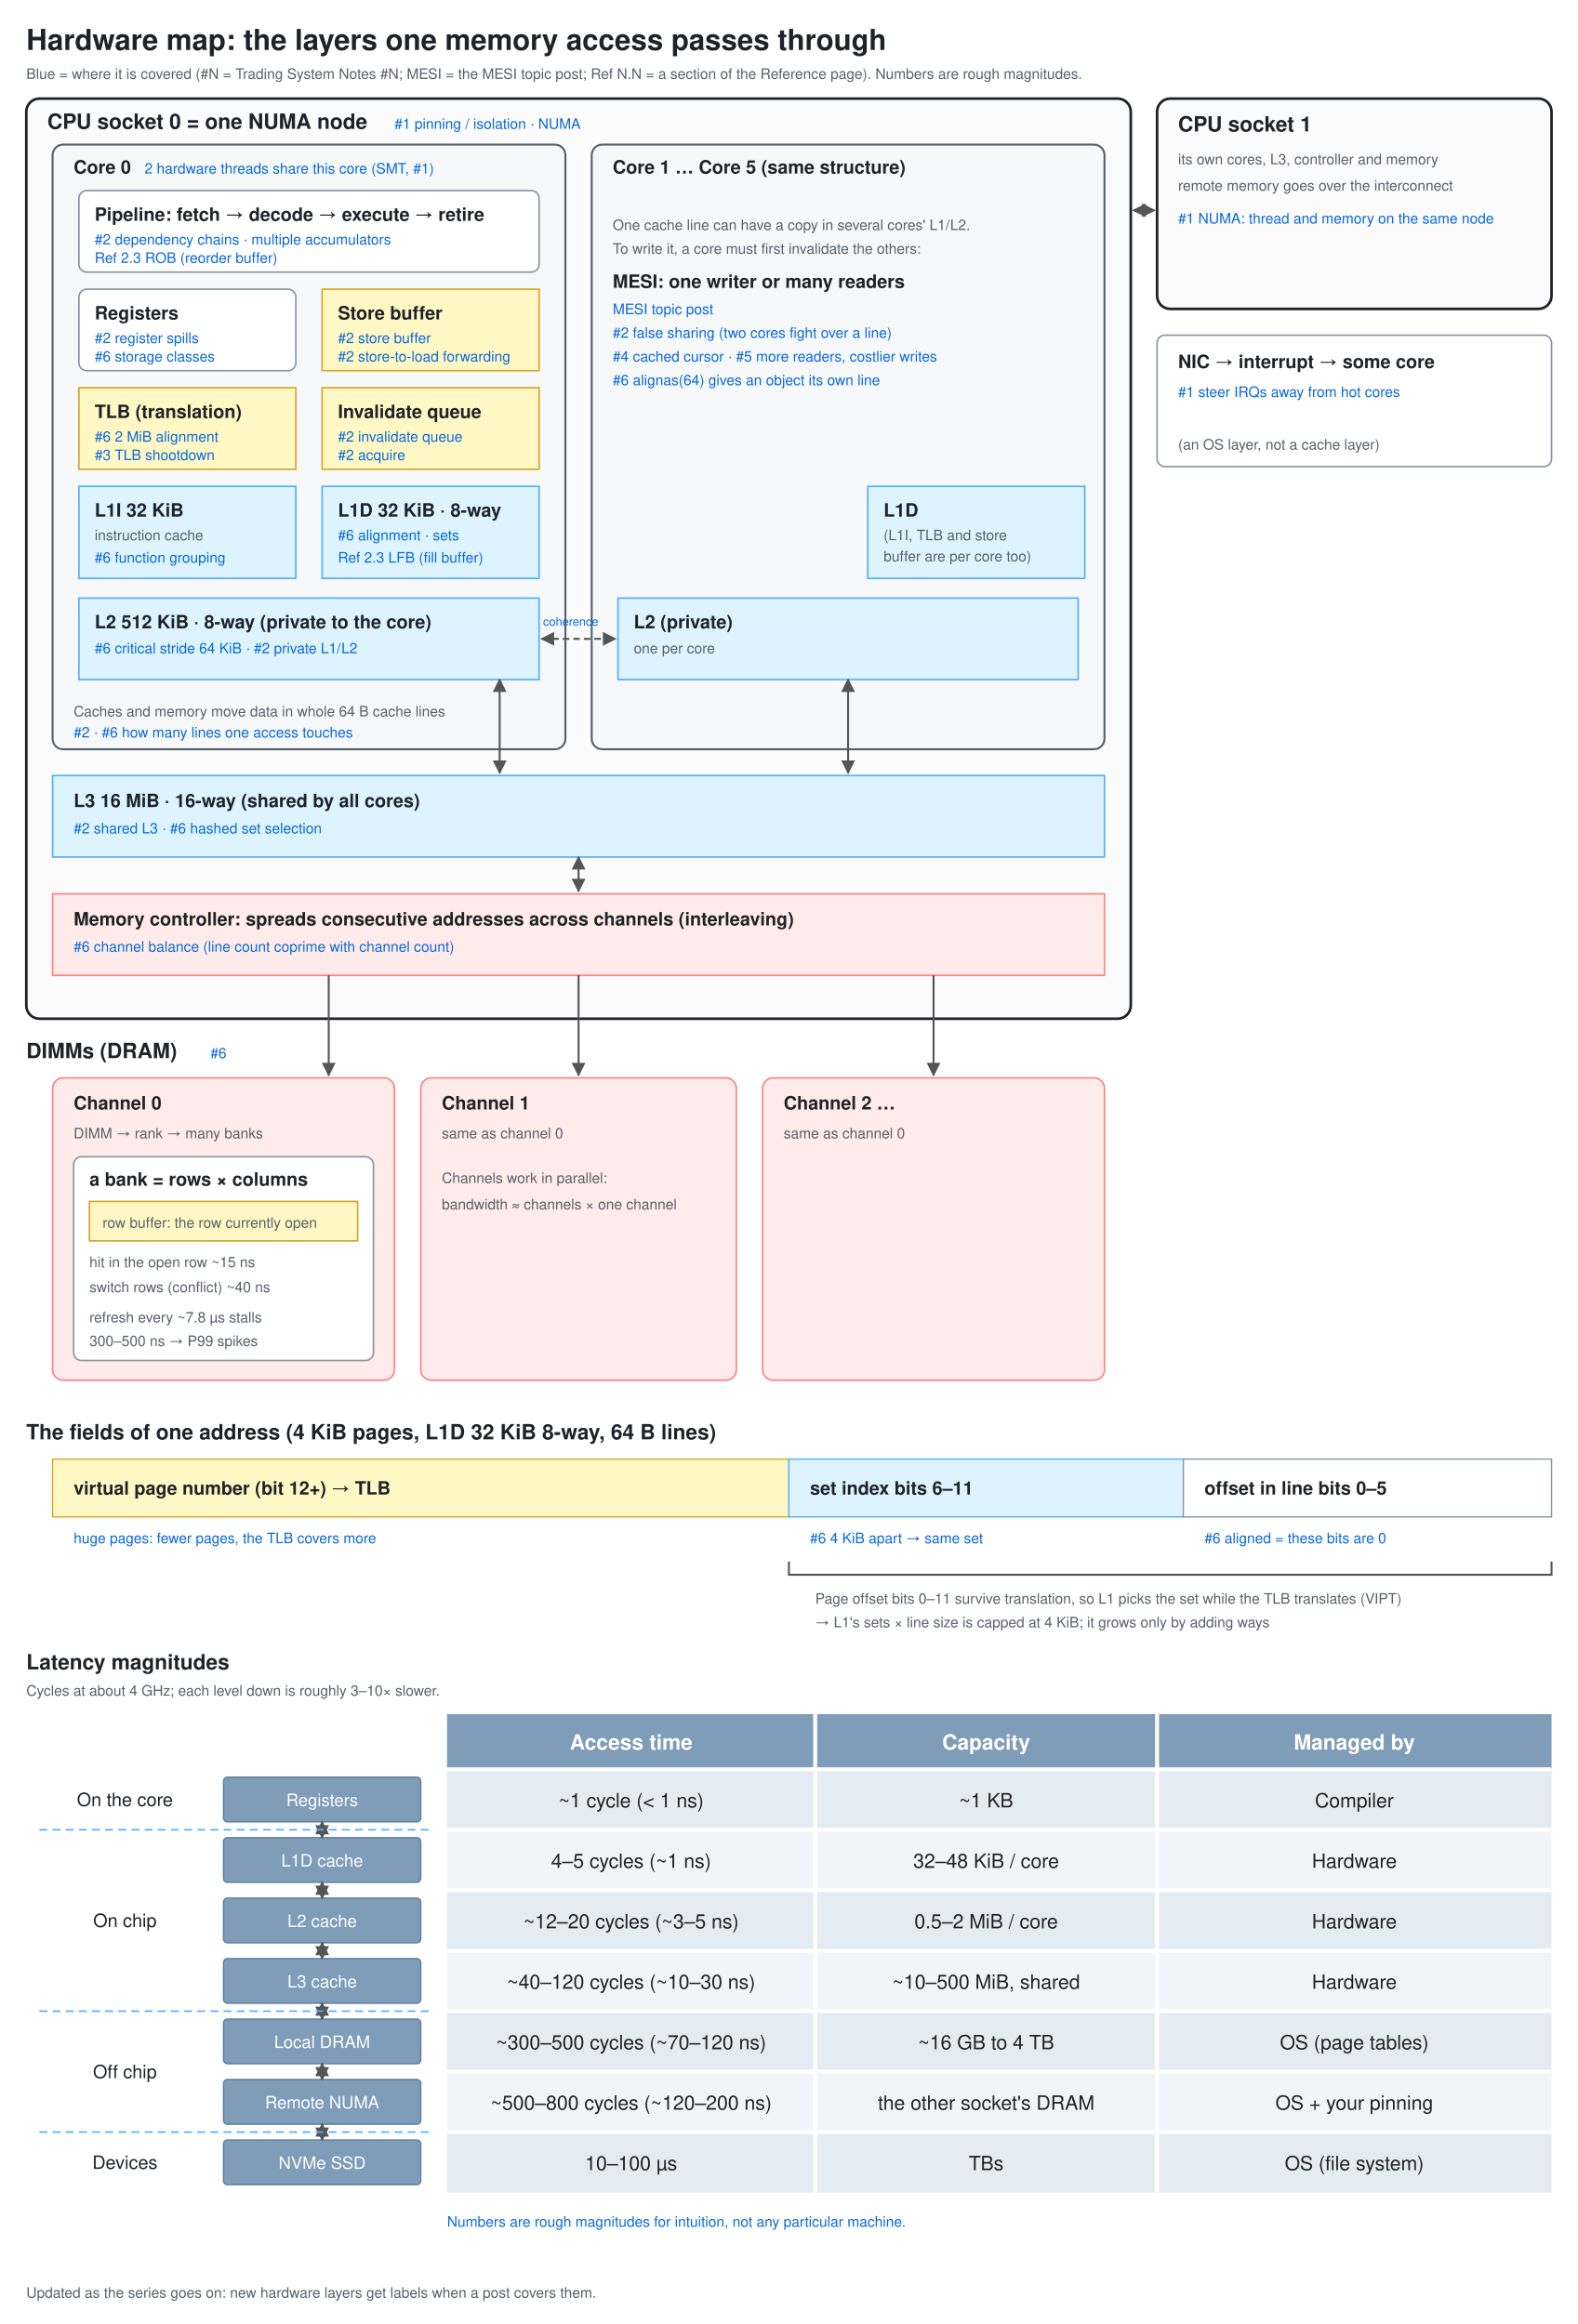
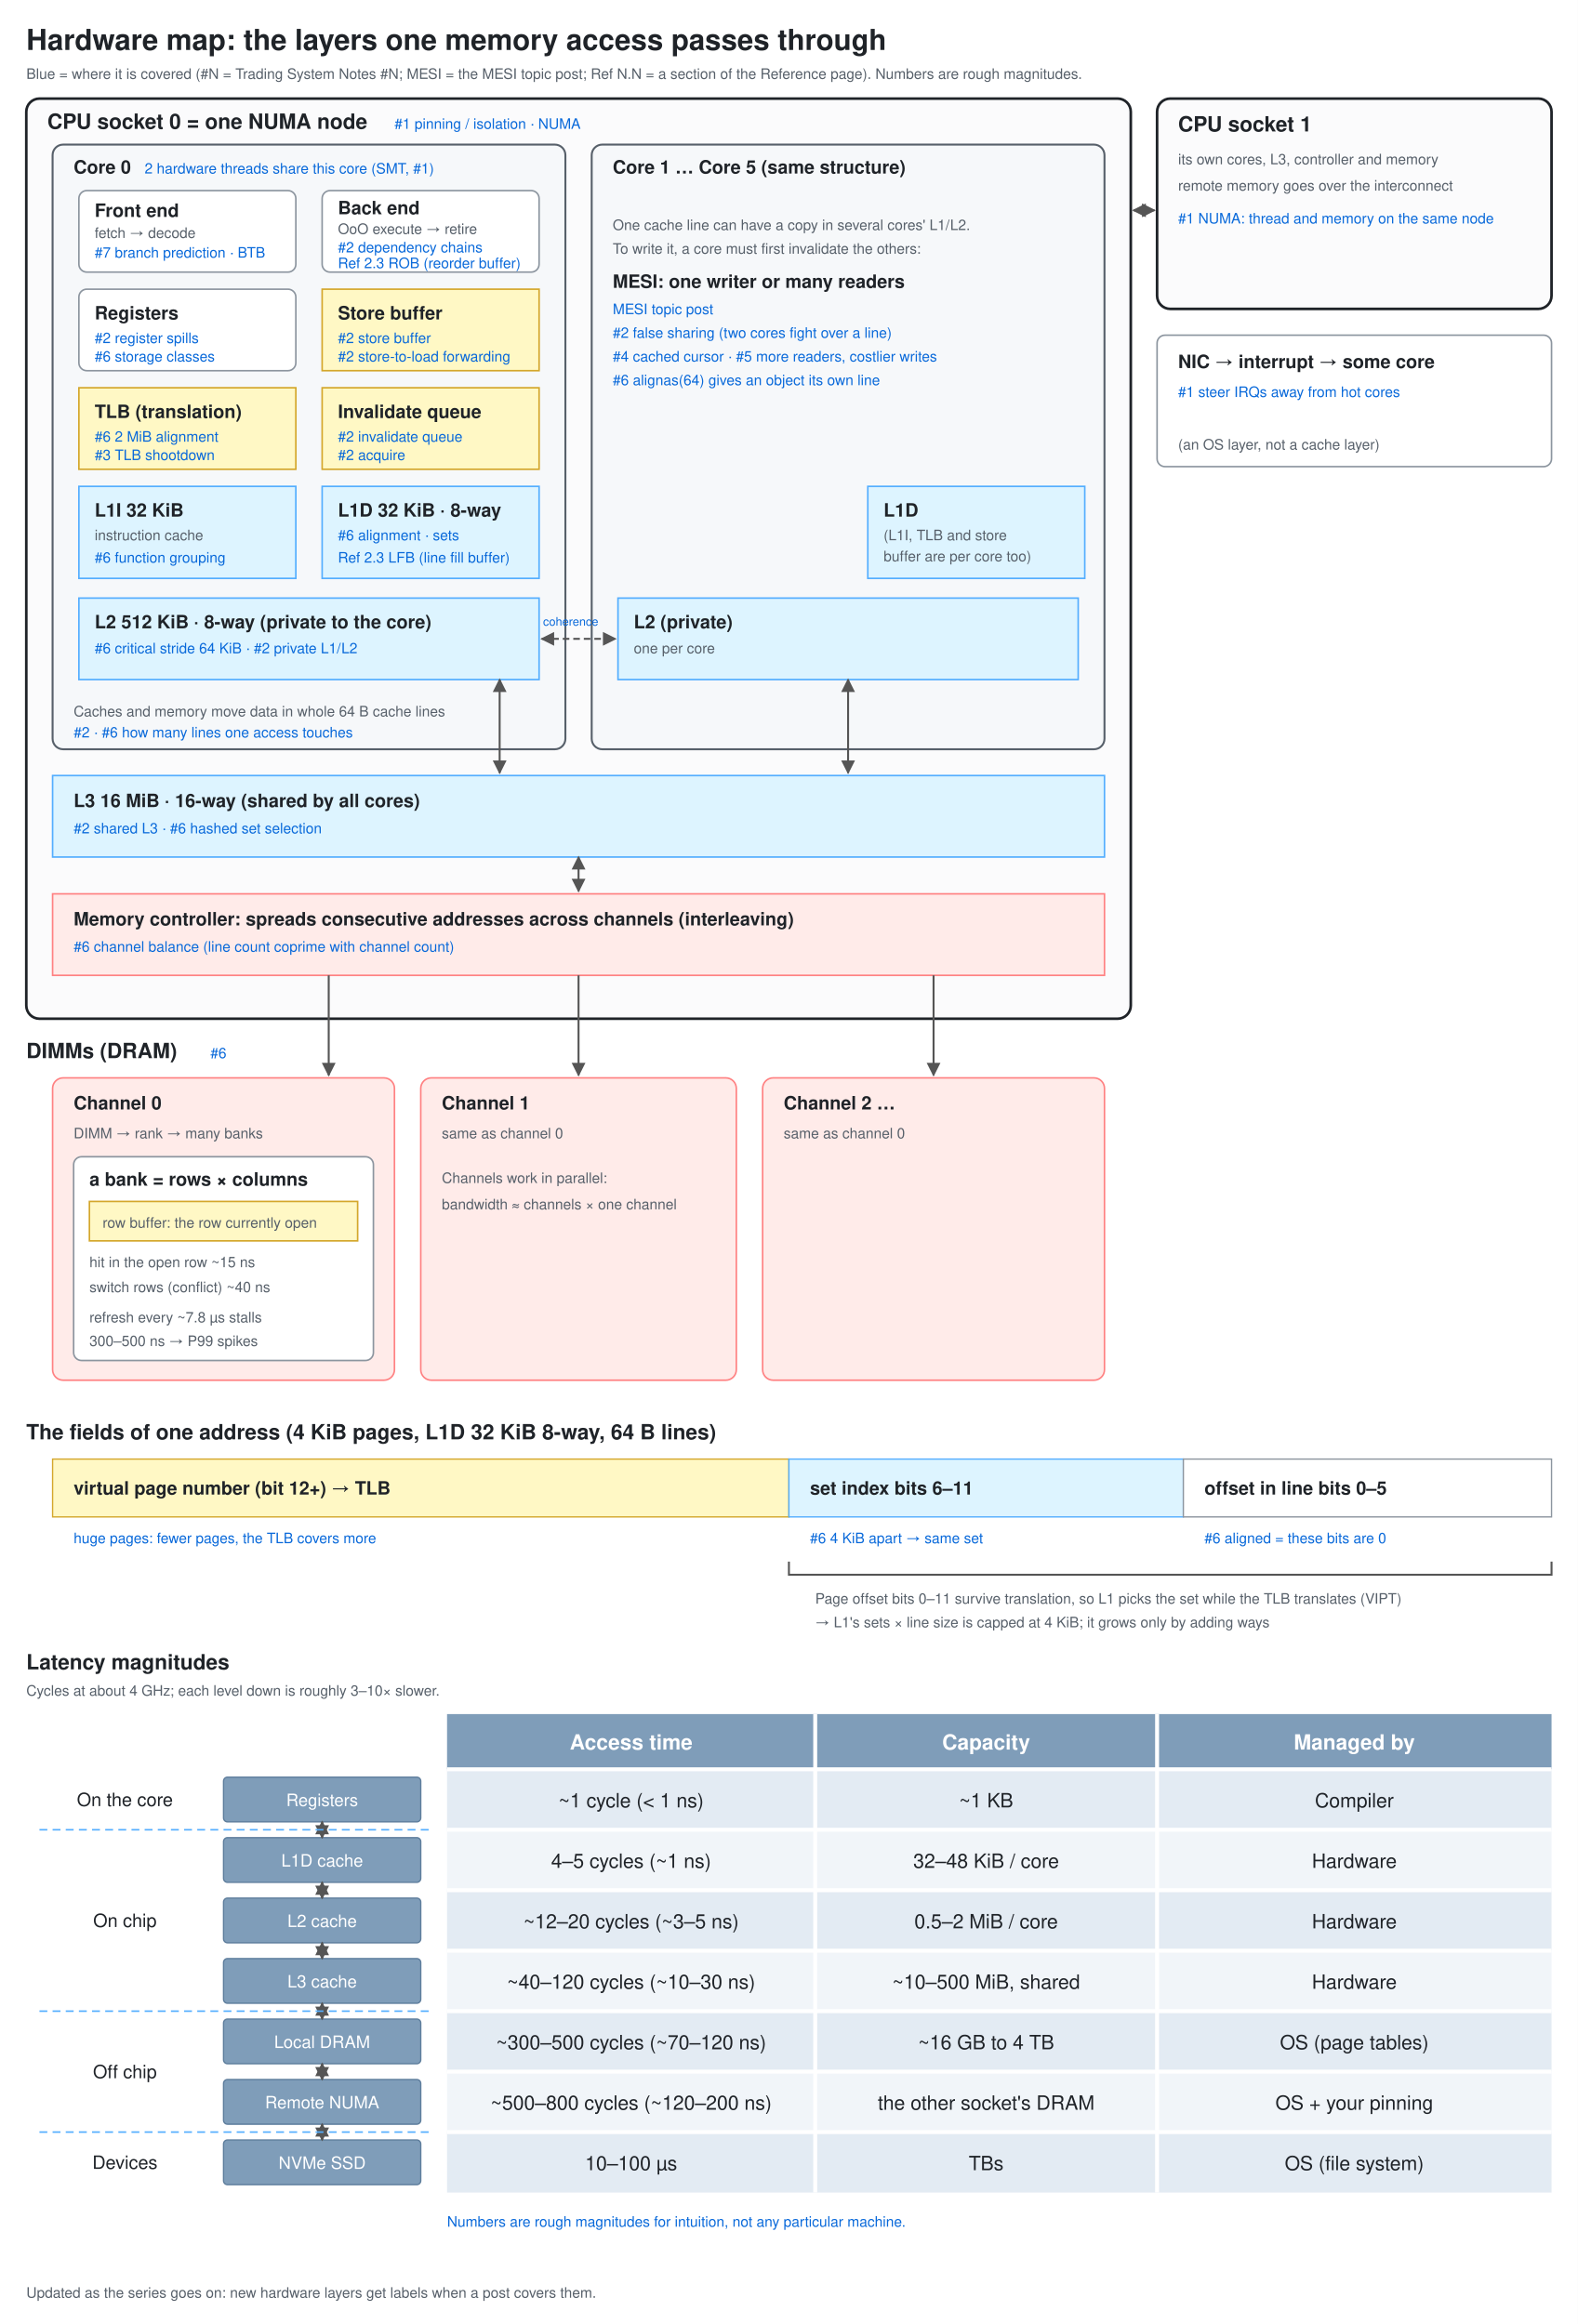
<svg xmlns="http://www.w3.org/2000/svg" viewBox="0 0 1200 1768" width="1200" height="1768" font-family="-apple-system, Segoe UI, Helvetica, Arial, sans-serif">
  <defs>
    <marker id="arr" viewBox="0 0 10 10" refX="9" refY="5" markerWidth="7" markerHeight="7" orient="auto-start-reverse">
      <path d="M0,0 L10,5 L0,10 z" fill="#555" />
    </marker>
    <style>
      .t  { font-size: 14px; font-weight: 600; fill: #1f2328; }
      .s  { font-size: 11px; fill: #57606a; }
      .h  { font-size: 16px; font-weight: 700; fill: #1f2328; }
      .tag{ font-size: 11px; fill: #0969da; }
      .box   { fill: #ffffff; stroke: #8c959f; stroke-width: 1.2; rx: 6; }
      .core  { fill: #f6f8fa; stroke: #57606a; stroke-width: 1.5; }
      .sock  { fill: #fbfbfc; stroke: #1f2328; stroke-width: 2; }
      .cache { fill: #ddf4ff; stroke: #54aeff; stroke-width: 1.2; }
      .buf   { fill: #fff8c5; stroke: #d4a72c; stroke-width: 1.2; }
      .mem   { fill: #ffebe9; stroke: #ff8182; stroke-width: 1.2; }
      .line  { stroke: #555; stroke-width: 1.5; fill: none; }
    </style>
  </defs>
  <rect x="0" y="0" width="1200" height="1768" fill="#ffffff" />
  <text x="20" y="38" class="h" style="font-size:22px">Hardware map: the layers one memory access passes through</text>
  <text x="20" y="60" class="s">Blue = where it is covered (#N = Trading System Notes #N; MESI = the MESI topic post; Ref N.N = a section of the Reference page). Numbers are rough magnitudes.</text>
  <rect x="20" y="75" width="840" height="700" rx="10" class="sock" />
  <text x="36" y="98" class="h">CPU socket 0 = one NUMA node</text>
  <text x="300" y="98" class="tag">#1 pinning / isolation · NUMA</text>
  <rect x="40" y="110" width="390" height="460" rx="8" class="core" />
  <text x="56" y="132" class="t">Core 0</text>
  <text x="110" y="132" class="tag">2 hardware threads share this core (SMT, #1)</text>
-   <rect x="60" y="145" width="350" height="62" class="box" />
-   <text x="72" y="168" class="t">Pipeline: fetch → decode → execute → retire</text>
-   <text x="72" y="186" class="tag">#2 dependency chains · multiple accumulators</text>
-   <text x="72" y="200" class="tag">Ref 2.3 ROB (reorder buffer)</text>
+   <rect x="60" y="145" width="165" height="62" class="box" />
+   <text x="72" y="165" class="t">Front end</text>
+   <text x="72" y="181" class="s">fetch → decode</text>
+   <text x="72" y="196" class="tag">#7 branch prediction · BTB</text>
+   <rect x="245" y="145" width="165" height="62" class="box" />
+   <text x="257" y="163" class="t">Back end</text>
+   <text x="257" y="178" class="s">OoO execute → retire</text>
+   <text x="257" y="192" class="tag">#2 dependency chains</text>
+   <text x="257" y="204" class="tag">Ref 2.3 ROB (reorder buffer)</text>
  <rect x="60" y="220" width="165" height="62" class="box" />
  <text x="72" y="243" class="t">Registers</text>
  <text x="72" y="261" class="tag">#2 register spills</text>
  <text x="72" y="275" class="tag">#6 storage classes</text>
  <rect x="245" y="220" width="165" height="62" class="buf" />
  <text x="257" y="243" class="t">Store buffer</text>
  <text x="257" y="261" class="tag">#2 store buffer</text>
  <text x="257" y="275" class="tag">#2 store-to-load forwarding</text>
  <rect x="60" y="295" width="165" height="62" class="buf" />
  <text x="72" y="318" class="t">TLB (translation)</text>
  <text x="72" y="336" class="tag">#6 2 MiB alignment</text>
  <text x="72" y="350" class="tag">#3 TLB shootdown</text>
  <rect x="245" y="295" width="165" height="62" class="buf" />
  <text x="257" y="318" class="t">Invalidate queue</text>
  <text x="257" y="336" class="tag">#2 invalidate queue</text>
  <text x="257" y="350" class="tag">#2 acquire</text>
  <rect x="60" y="370" width="165" height="70" class="cache" />
  <text x="72" y="393" class="t">L1I 32 KiB</text>
  <text x="72" y="411" class="s">instruction cache</text>
  <text x="72" y="428" class="tag">#6 function grouping</text>
  <rect x="245" y="370" width="165" height="70" class="cache" />
  <text x="257" y="393" class="t">L1D 32 KiB · 8-way</text>
  <text x="257" y="411" class="tag">#6 alignment · sets</text>
-   <text x="257" y="428" class="tag">Ref 2.3 LFB (fill buffer)</text>
+   <text x="257" y="428" class="tag">Ref 2.3 LFB (line fill buffer)</text>
  <rect x="60" y="455" width="350" height="62" class="cache" />
  <text x="72" y="478" class="t">L2 512 KiB · 8-way (private to the core)</text>
  <text x="72" y="497" class="tag">#6 critical stride 64 KiB · #2 private L1/L2</text>
  <text x="56" y="545" class="s">Caches and memory move data in whole 64 B cache lines</text>
  <text x="56" y="561" class="tag">#2 · #6 how many lines one access touches</text>
  <rect x="450" y="110" width="390" height="460" rx="8" class="core" />
  <text x="466" y="132" class="t">Core 1 … Core 5 (same structure)</text>
  <text x="466" y="175" class="s">One cache line can have a copy in several cores' L1/L2.</text>
  <text x="466" y="193" class="s">To write it, a core must first invalidate the others:</text>
  <text x="466" y="219" class="t">MESI: one writer or many readers</text>
  <text x="466" y="239" class="tag">MESI topic post</text>
  <text x="466" y="257" class="tag">#2 false sharing (two cores fight over a line)</text>
  <text x="466" y="275" class="tag">#4 cached cursor · #5 more readers, costlier writes</text>
  <text x="466" y="293" class="tag">#6 alignas(64) gives an object its own line</text>
  <rect x="660" y="370" width="165" height="70" class="cache" />
  <text x="672" y="393" class="t">L1D</text>
  <text x="672" y="411" class="s">(L1I, TLB and store</text>
  <text x="672" y="427" class="s">buffer are per core too)</text>
  <rect x="470" y="455" width="350" height="62" class="cache" />
  <text x="482" y="478" class="t">L2 (private)</text>
  <text x="482" y="497" class="s">one per core</text>
  <line x1="412" y1="486" x2="468" y2="486" class="line" marker-start="url(#arr)" marker-end="url(#arr)" stroke-dasharray="5 3" />
  <text x="413" y="476" class="tag" style="font-size:9px">coherence</text>
  <rect x="40" y="590" width="800" height="62" class="cache" />
  <text x="56" y="614" class="t">L3 16 MiB · 16-way (shared by all cores)</text>
  <text x="56" y="634" class="tag">#2 shared L3 · #6 hashed set selection</text>
  <line x1="380" y1="517" x2="380" y2="588" class="line" marker-start="url(#arr)" marker-end="url(#arr)" />
  <line x1="645" y1="517" x2="645" y2="588" class="line" marker-start="url(#arr)" marker-end="url(#arr)" />
  <rect x="40" y="680" width="800" height="62" class="mem" />
  <text x="56" y="704" class="t">Memory controller: spreads consecutive addresses across channels (interleaving)</text>
  <text x="56" y="724" class="tag">#6 channel balance (line count coprime with channel count)</text>
  <line x1="440" y1="652" x2="440" y2="678" class="line" marker-start="url(#arr)" marker-end="url(#arr)" />
  <rect x="880" y="75" width="300" height="160" rx="10" class="sock" />
  <text x="896" y="100" class="h">CPU socket 1</text>
  <text x="896" y="125" class="s">its own cores, L3, controller and memory</text>
  <text x="896" y="145" class="s">remote memory goes over the interconnect</text>
  <text x="896" y="170" class="tag">#1 NUMA: thread and memory on the same node</text>
  <line x1="862" y1="160" x2="878" y2="160" class="line" marker-start="url(#arr)" marker-end="url(#arr)" />
  <rect x="880" y="255" width="300" height="100" rx="8" class="box" />
  <text x="896" y="280" class="t">NIC → interrupt → some core</text>
  <text x="896" y="302" class="tag">#1 steer IRQs away from hot cores</text>
  <text x="896" y="342" class="s">(an OS layer, not a cache layer)</text>
  <text x="20" y="805" class="h">DIMMs (DRAM)</text>
  <text x="160" y="805" class="tag">#6</text>
  <line x1="250" y1="742" x2="250" y2="818" class="line" marker-end="url(#arr)" />
  <line x1="440" y1="742" x2="440" y2="818" class="line" marker-end="url(#arr)" />
  <line x1="710" y1="742" x2="710" y2="818" class="line" marker-end="url(#arr)" />
  <rect x="40" y="820" width="260" height="230" rx="8" class="mem" />
  <text x="56" y="844" class="t">Channel 0</text>
  <text x="56" y="866" class="s">DIMM → rank → many banks</text>
  <rect x="56" y="880" width="228" height="155" class="box" />
  <text x="68" y="902" class="t">a bank = rows × columns</text>
  <rect x="68" y="914" width="204" height="30" class="buf" />
  <text x="78" y="934" class="s">row buffer: the row currently open</text>
  <text x="68" y="964" class="s">hit in the open row ~15 ns</text>
  <text x="68" y="983" class="s">switch rows (conflict) ~40 ns</text>
  <text x="68" y="1006" class="s">refresh every ~7.8 µs stalls</text>
  <text x="68" y="1024" class="s">300–500 ns → P99 spikes</text>
  <rect x="320" y="820" width="240" height="230" rx="8" class="mem" />
  <text x="336" y="844" class="t">Channel 1</text>
  <text x="336" y="866" class="s">same as channel 0</text>
  <text x="336" y="900" class="s">Channels work in parallel:</text>
  <text x="336" y="920" class="s">bandwidth ≈ channels × one channel</text>
  <rect x="580" y="820" width="260" height="230" rx="8" class="mem" />
  <text x="596" y="844" class="t">Channel 2 …</text>
  <text x="596" y="866" class="s">same as channel 0</text>
  <text x="20" y="1095" class="h">The fields of one address (4 KiB pages, L1D 32 KiB 8-way, 64 B lines)</text>
  <rect x="40" y="1110" width="560" height="44" fill="#fff8c5" stroke="#d4a72c" />
  <rect x="600" y="1110" width="300" height="44" fill="#ddf4ff" stroke="#54aeff" />
  <rect x="900" y="1110" width="280" height="44" fill="#ffffff" stroke="#8c959f" />
  <text x="56" y="1137" class="t">virtual page number (bit 12+) → TLB</text>
  <text x="616" y="1137" class="t">set index bits 6–11</text>
  <text x="916" y="1137" class="t">offset in line bits 0–5</text>
  <text x="56" y="1174" class="tag">huge pages: fewer pages, the TLB covers more</text>
  <text x="616" y="1174" class="tag">#6 4 KiB apart → same set</text>
  <text x="916" y="1174" class="tag">#6 aligned = these bits are 0</text>
  <path d="M600,1188 L600,1198 L1180,1198 L1180,1188" class="line" />
  <text x="620" y="1220" class="s">Page offset bits 0–11 survive translation, so L1 picks the set while the TLB translates (VIPT)</text>
  <text x="620" y="1238" class="s">→ L1's sets × line size is capped at 4 KiB; it grows only by adding ways</text>
  <text x="20" y="1270" class="h">Latency magnitudes</text>
  <text x="20" y="1290" class="s">Cycles at about 4 GHz; each level down is roughly 3–10× slower.</text>
  <rect x="340" y="1304" width="840" height="42" fill="#7f9db9" />
  <text x="480" y="1331" text-anchor="middle" style="font-size:16px;font-weight:700;fill:#ffffff">Access time</text>
  <text x="750" y="1331" text-anchor="middle" style="font-size:16px;font-weight:700;fill:#ffffff">Capacity</text>
  <text x="1030" y="1331" text-anchor="middle" style="font-size:16px;font-weight:700;fill:#ffffff">Managed by</text>
  <line x1="620" y1="1304" x2="620" y2="1668" stroke="#ffffff" stroke-width="3" />
  <line x1="880" y1="1304" x2="880" y2="1668" stroke="#ffffff" stroke-width="3" />
  <rect x="340" y="1346" width="840" height="46" fill="#e3ebf3" />
  <line x1="340" y1="1346" x2="1180" y2="1346" stroke="#ffffff" stroke-width="3" />
  <text x="480" y="1375" text-anchor="middle" style="font-size:15px;fill:#1f2328">~1 cycle (&lt; 1 ns)</text>
  <text x="750" y="1375" text-anchor="middle" style="font-size:15px;fill:#1f2328">~1 KB</text>
  <text x="1030" y="1375" text-anchor="middle" style="font-size:15px;fill:#1f2328">Compiler</text>
  <rect x="170" y="1352" width="150" height="34" rx="3" fill="#7f9db9" stroke="#5d7d9c" />
  <text x="245" y="1374" text-anchor="middle" style="font-size:13px;fill:#ffffff">Registers</text>
  <line x1="620" y1="1346" x2="620" y2="1392" stroke="#ffffff" stroke-width="3" />
  <line x1="880" y1="1346" x2="880" y2="1392" stroke="#ffffff" stroke-width="3" />
  <rect x="340" y="1392" width="840" height="46" fill="#f1f5f9" />
  <line x1="340" y1="1392" x2="1180" y2="1392" stroke="#ffffff" stroke-width="3" />
  <text x="480" y="1421" text-anchor="middle" style="font-size:15px;fill:#1f2328">4–5 cycles (~1 ns)</text>
  <text x="750" y="1421" text-anchor="middle" style="font-size:15px;fill:#1f2328">32–48 KiB / core</text>
  <text x="1030" y="1421" text-anchor="middle" style="font-size:15px;fill:#1f2328">Hardware</text>
  <rect x="170" y="1398" width="150" height="34" rx="3" fill="#7f9db9" stroke="#5d7d9c" />
  <text x="245" y="1420" text-anchor="middle" style="font-size:13px;fill:#ffffff">L1D cache</text>
  <line x1="620" y1="1392" x2="620" y2="1438" stroke="#ffffff" stroke-width="3" />
  <line x1="880" y1="1392" x2="880" y2="1438" stroke="#ffffff" stroke-width="3" />
  <rect x="340" y="1438" width="840" height="46" fill="#e3ebf3" />
  <line x1="340" y1="1438" x2="1180" y2="1438" stroke="#ffffff" stroke-width="3" />
  <text x="480" y="1467" text-anchor="middle" style="font-size:15px;fill:#1f2328">~12–20 cycles (~3–5 ns)</text>
  <text x="750" y="1467" text-anchor="middle" style="font-size:15px;fill:#1f2328">0.5–2 MiB / core</text>
  <text x="1030" y="1467" text-anchor="middle" style="font-size:15px;fill:#1f2328">Hardware</text>
  <rect x="170" y="1444" width="150" height="34" rx="3" fill="#7f9db9" stroke="#5d7d9c" />
  <text x="245" y="1466" text-anchor="middle" style="font-size:13px;fill:#ffffff">L2 cache</text>
  <line x1="620" y1="1438" x2="620" y2="1484" stroke="#ffffff" stroke-width="3" />
  <line x1="880" y1="1438" x2="880" y2="1484" stroke="#ffffff" stroke-width="3" />
  <rect x="340" y="1484" width="840" height="46" fill="#f1f5f9" />
  <line x1="340" y1="1484" x2="1180" y2="1484" stroke="#ffffff" stroke-width="3" />
  <text x="480" y="1513" text-anchor="middle" style="font-size:15px;fill:#1f2328">~40–120 cycles (~10–30 ns)</text>
  <text x="750" y="1513" text-anchor="middle" style="font-size:15px;fill:#1f2328">~10–500 MiB, shared</text>
  <text x="1030" y="1513" text-anchor="middle" style="font-size:15px;fill:#1f2328">Hardware</text>
  <rect x="170" y="1490" width="150" height="34" rx="3" fill="#7f9db9" stroke="#5d7d9c" />
  <text x="245" y="1512" text-anchor="middle" style="font-size:13px;fill:#ffffff">L3 cache</text>
  <line x1="620" y1="1484" x2="620" y2="1530" stroke="#ffffff" stroke-width="3" />
  <line x1="880" y1="1484" x2="880" y2="1530" stroke="#ffffff" stroke-width="3" />
  <rect x="340" y="1530" width="840" height="46" fill="#e3ebf3" />
  <line x1="340" y1="1530" x2="1180" y2="1530" stroke="#ffffff" stroke-width="3" />
  <text x="480" y="1559" text-anchor="middle" style="font-size:15px;fill:#1f2328">~300–500 cycles (~70–120 ns)</text>
  <text x="750" y="1559" text-anchor="middle" style="font-size:15px;fill:#1f2328">~16 GB to 4 TB</text>
  <text x="1030" y="1559" text-anchor="middle" style="font-size:15px;fill:#1f2328">OS (page tables)</text>
  <rect x="170" y="1536" width="150" height="34" rx="3" fill="#7f9db9" stroke="#5d7d9c" />
  <text x="245" y="1558" text-anchor="middle" style="font-size:13px;fill:#ffffff">Local DRAM</text>
  <line x1="620" y1="1530" x2="620" y2="1576" stroke="#ffffff" stroke-width="3" />
  <line x1="880" y1="1530" x2="880" y2="1576" stroke="#ffffff" stroke-width="3" />
  <rect x="340" y="1576" width="840" height="46" fill="#f1f5f9" />
  <line x1="340" y1="1576" x2="1180" y2="1576" stroke="#ffffff" stroke-width="3" />
  <text x="480" y="1605" text-anchor="middle" style="font-size:15px;fill:#1f2328">~500–800 cycles (~120–200 ns)</text>
  <text x="750" y="1605" text-anchor="middle" style="font-size:15px;fill:#1f2328">the other socket's DRAM</text>
  <text x="1030" y="1605" text-anchor="middle" style="font-size:15px;fill:#1f2328">OS + your pinning</text>
  <rect x="170" y="1582" width="150" height="34" rx="3" fill="#7f9db9" stroke="#5d7d9c" />
  <text x="245" y="1604" text-anchor="middle" style="font-size:13px;fill:#ffffff">Remote NUMA</text>
  <line x1="620" y1="1576" x2="620" y2="1622" stroke="#ffffff" stroke-width="3" />
  <line x1="880" y1="1576" x2="880" y2="1622" stroke="#ffffff" stroke-width="3" />
  <rect x="340" y="1622" width="840" height="46" fill="#e3ebf3" />
  <line x1="340" y1="1622" x2="1180" y2="1622" stroke="#ffffff" stroke-width="3" />
  <text x="480" y="1651" text-anchor="middle" style="font-size:15px;fill:#1f2328">10–100 µs</text>
  <text x="750" y="1651" text-anchor="middle" style="font-size:15px;fill:#1f2328">TBs</text>
  <text x="1030" y="1651" text-anchor="middle" style="font-size:15px;fill:#1f2328">OS (file system)</text>
  <rect x="170" y="1628" width="150" height="34" rx="3" fill="#7f9db9" stroke="#5d7d9c" />
  <text x="245" y="1650" text-anchor="middle" style="font-size:13px;fill:#ffffff">NVMe SSD</text>
  <line x1="620" y1="1622" x2="620" y2="1668" stroke="#ffffff" stroke-width="3" />
  <line x1="880" y1="1622" x2="880" y2="1668" stroke="#ffffff" stroke-width="3" />
  <line x1="245" y1="1386" x2="245" y2="1398" class="line" marker-start="url(#arr)" marker-end="url(#arr)" />
  <line x1="245" y1="1432" x2="245" y2="1444" class="line" marker-start="url(#arr)" marker-end="url(#arr)" />
  <line x1="245" y1="1478" x2="245" y2="1490" class="line" marker-start="url(#arr)" marker-end="url(#arr)" />
  <line x1="245" y1="1524" x2="245" y2="1536" class="line" marker-start="url(#arr)" marker-end="url(#arr)" />
  <line x1="245" y1="1570" x2="245" y2="1582" class="line" marker-start="url(#arr)" marker-end="url(#arr)" />
  <line x1="245" y1="1616" x2="245" y2="1628" class="line" marker-start="url(#arr)" marker-end="url(#arr)" />
  <text x="95" y="1374" text-anchor="middle" style="font-size:14px;fill:#1f2328">On the core</text>
  <line x1="30" y1="1392" x2="330" y2="1392" stroke="#54aeff" stroke-width="1.2" stroke-dasharray="6 4" />
  <text x="95" y="1466" text-anchor="middle" style="font-size:14px;fill:#1f2328">On chip</text>
  <line x1="30" y1="1530" x2="330" y2="1530" stroke="#54aeff" stroke-width="1.2" stroke-dasharray="6 4" />
  <text x="95" y="1581" text-anchor="middle" style="font-size:14px;fill:#1f2328">Off chip</text>
  <line x1="30" y1="1622" x2="330" y2="1622" stroke="#54aeff" stroke-width="1.2" stroke-dasharray="6 4" />
  <text x="95" y="1650" text-anchor="middle" style="font-size:14px;fill:#1f2328">Devices</text>
  <text x="340" y="1694" class="tag">Numbers are rough magnitudes for intuition, not any particular machine.</text>
  <text x="20" y="1748" class="s">Updated as the series goes on: new hardware layers get labels when a post covers them.</text>
</svg>
